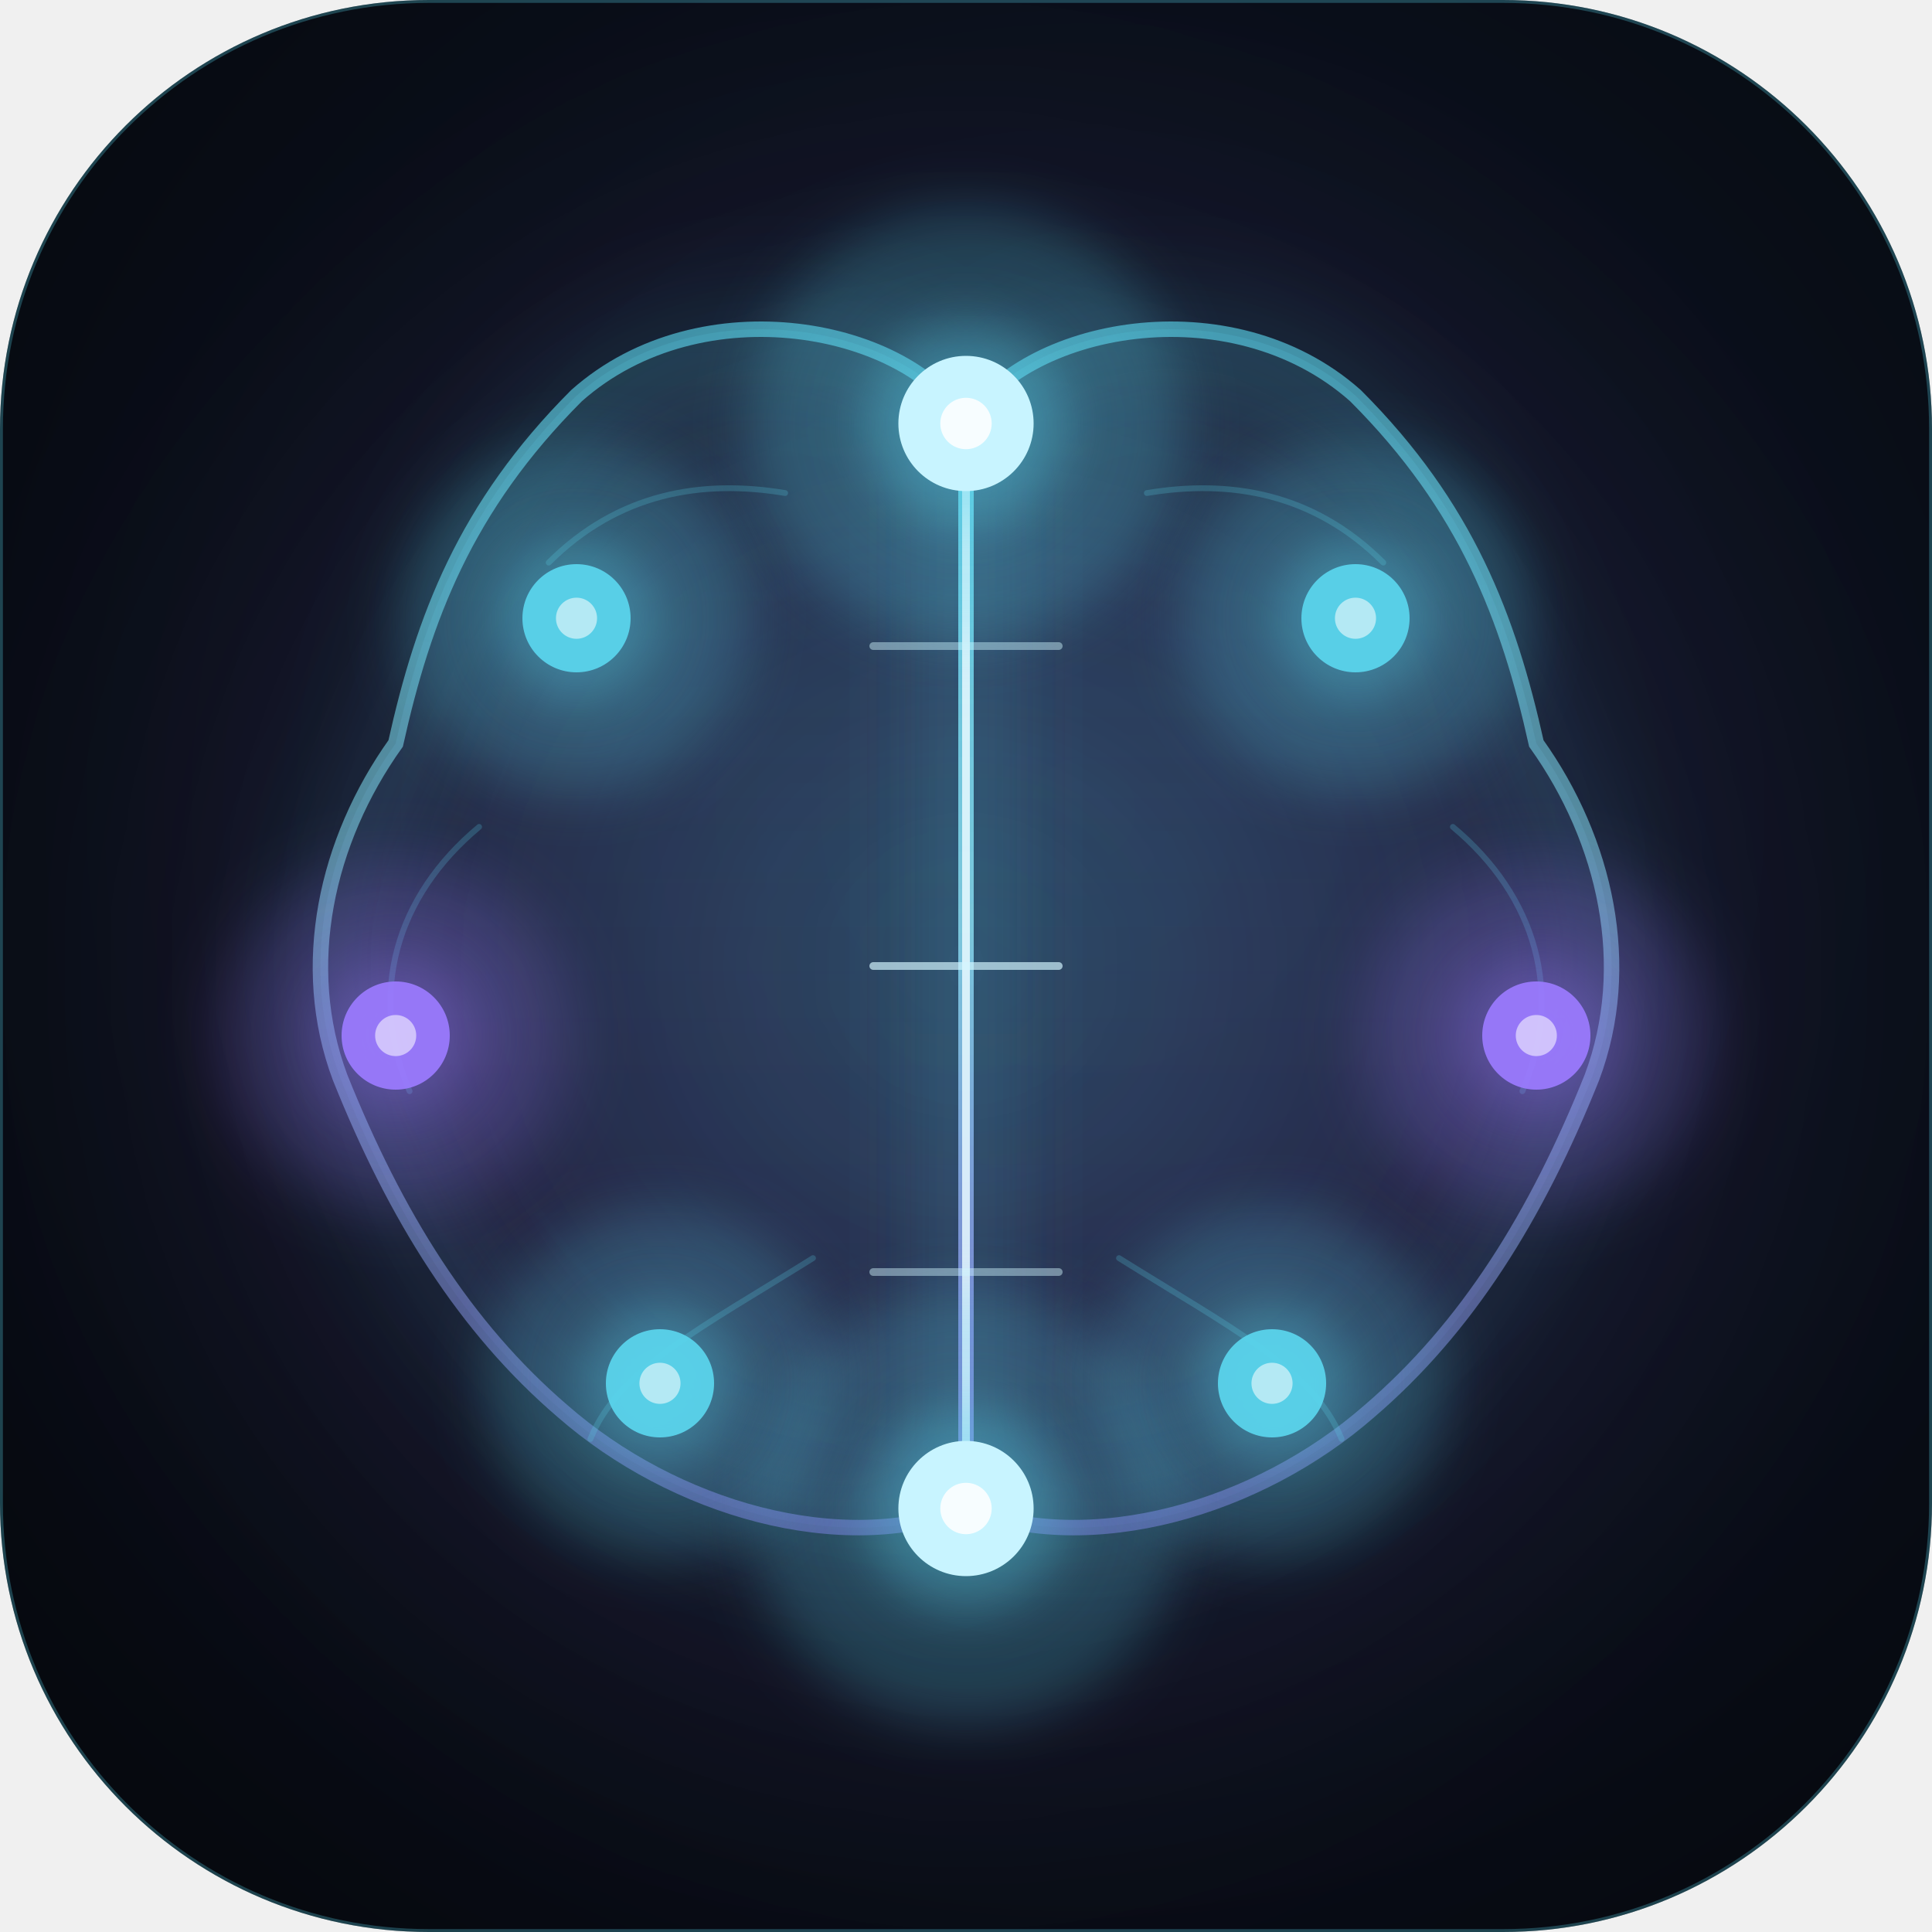
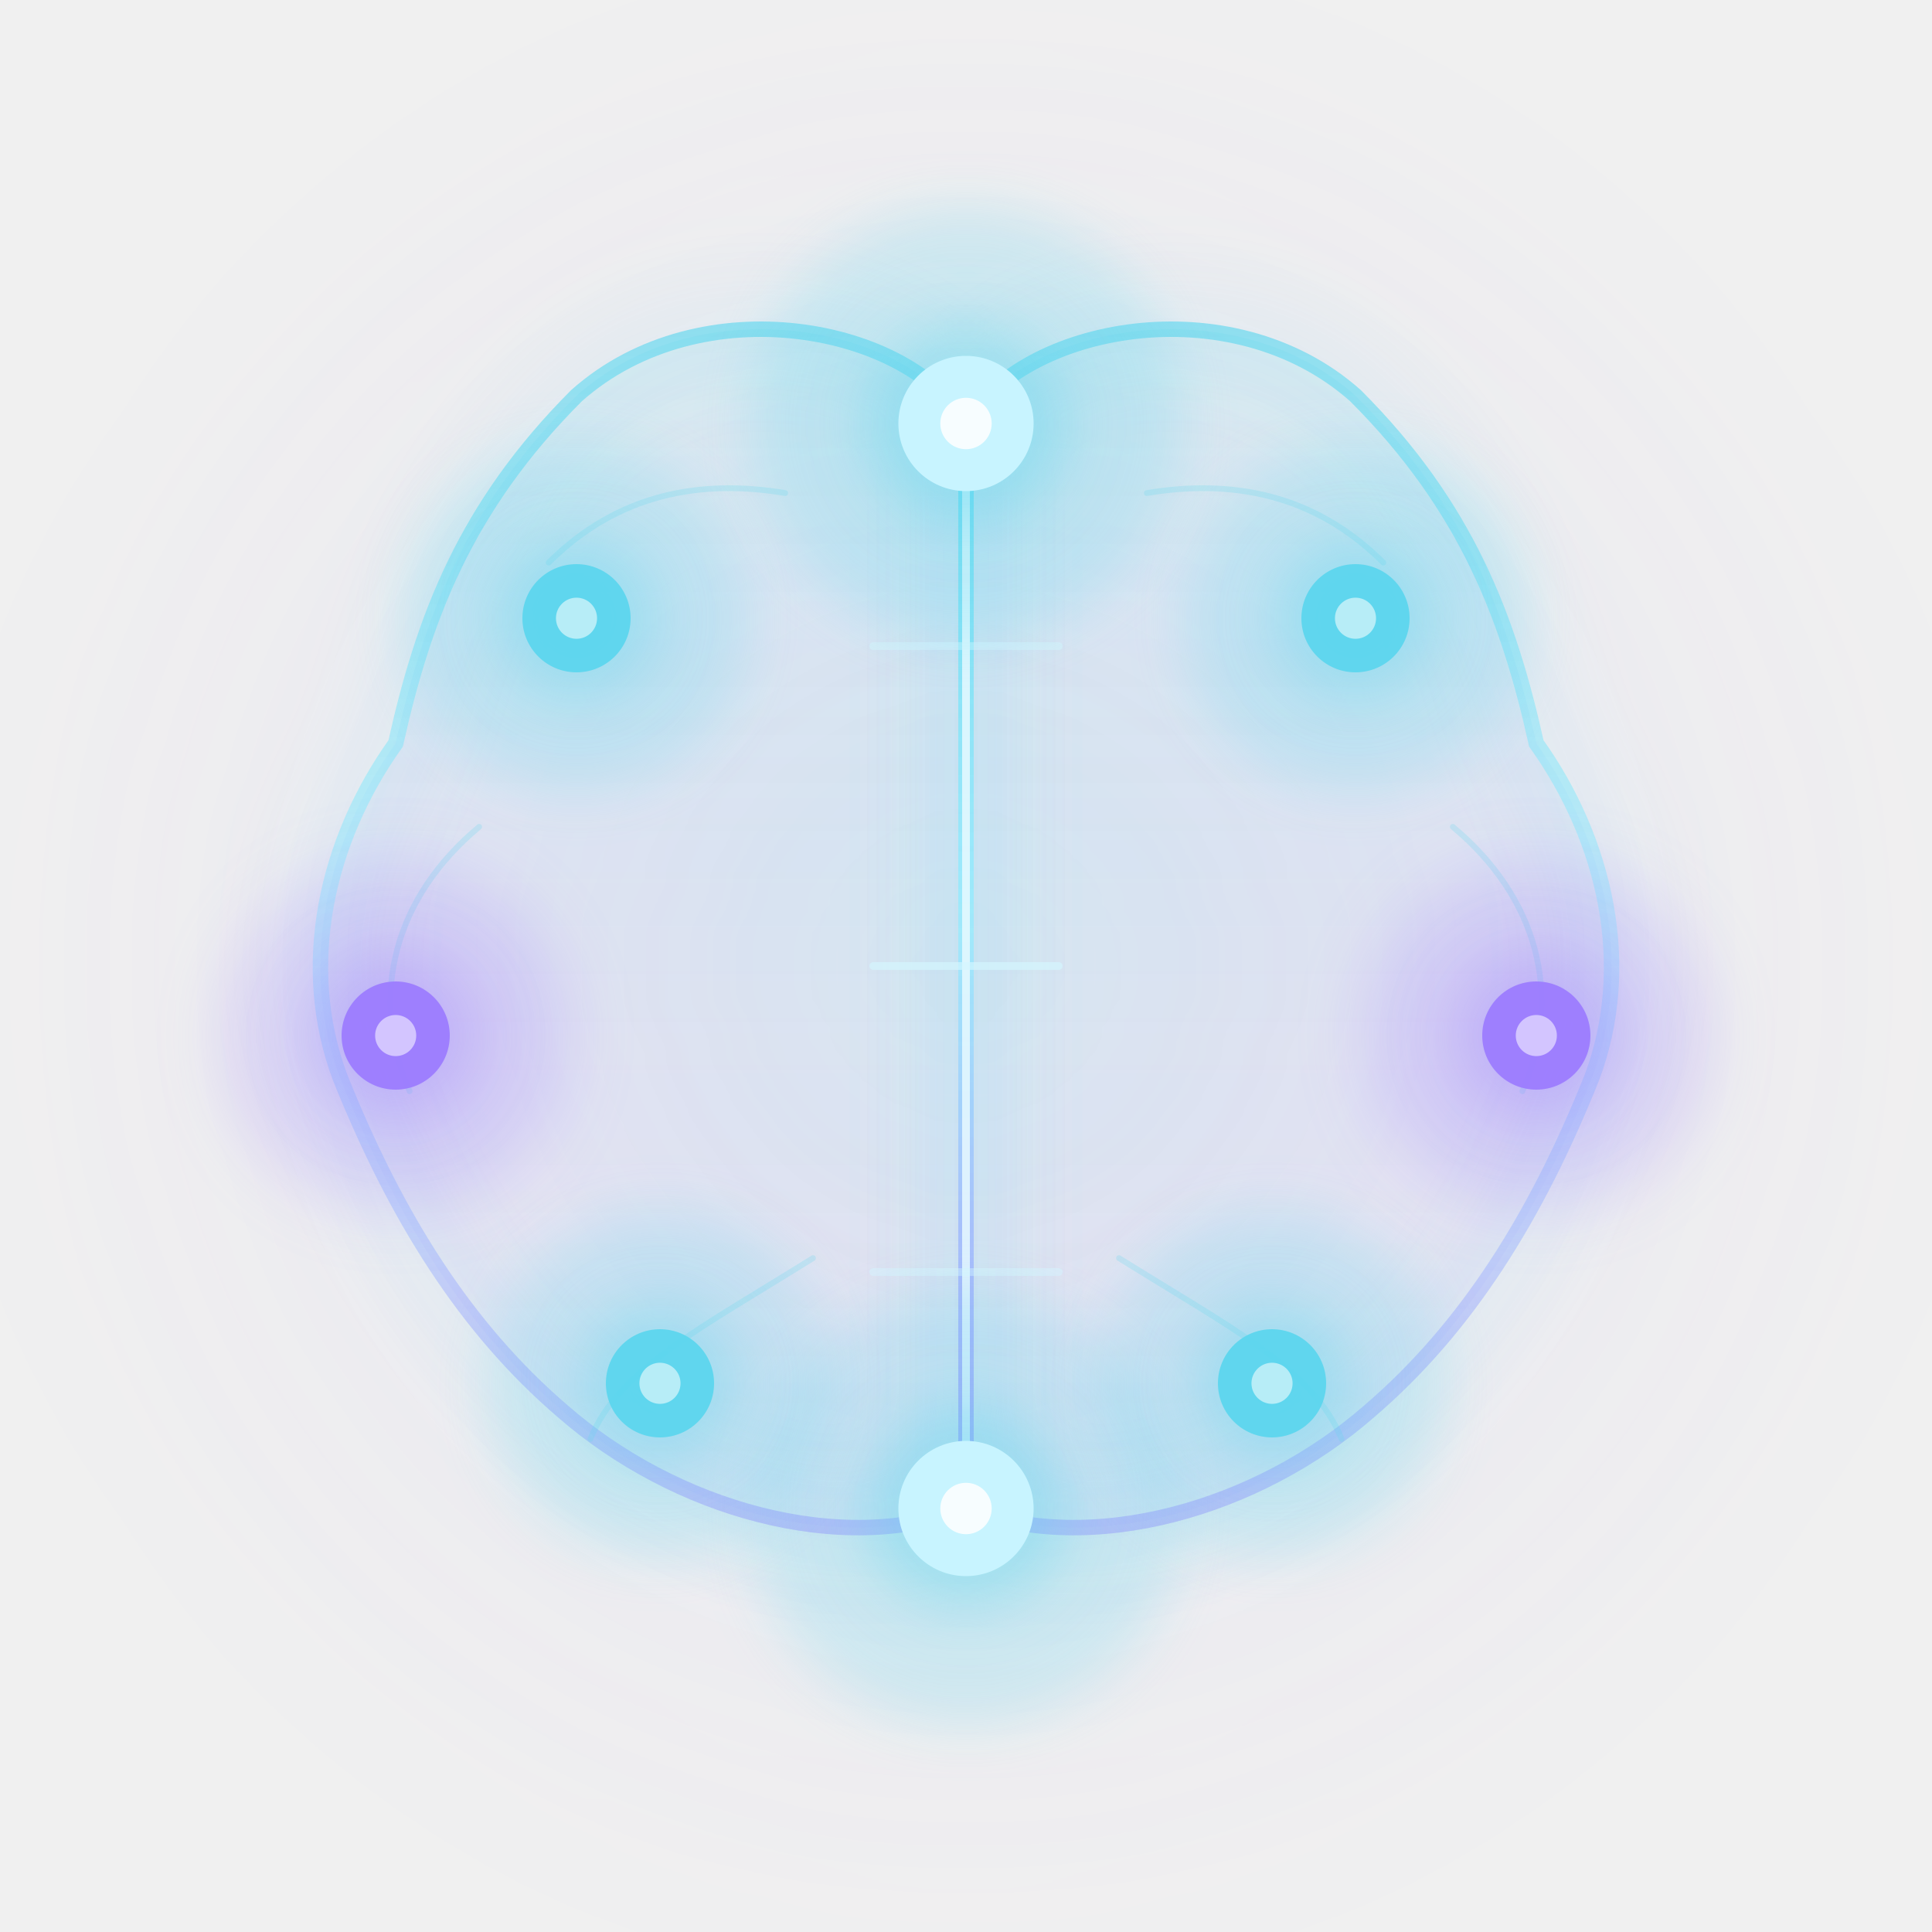
<svg xmlns="http://www.w3.org/2000/svg" viewBox="0 0 512 512" width="512" height="512">
  <defs>
-     <radialGradient id="bfq5r8_bg" cx="56%" cy="42%" r="70%">
-       <stop offset="0%" stop-color="#0e1626" />
-       <stop offset="100%" stop-color="#06090f" />
-     </radialGradient>
-     <filter id="bfq5r8_gc" x="-80%" y="-80%" width="260%" height="260%">
+     <filter id="bwjppp_gc" x="-80%" y="-80%" width="260%" height="260%">
      <feGaussianBlur stdDeviation="7.168" />
    </filter>
-     <filter id="bfq5r8_gc2" x="-120%" y="-120%" width="340%" height="340%">
+     <filter id="bwjppp_gc2" x="-120%" y="-120%" width="340%" height="340%">
      <feGaussianBlur stdDeviation="12.288" />
    </filter>
-     <filter id="bfq5r8_gv" x="-80%" y="-80%" width="260%" height="260%">
+     <filter id="bwjppp_gv" x="-80%" y="-80%" width="260%" height="260%">
      <feGaussianBlur stdDeviation="8.602" />
    </filter>
-     <filter id="bfq5r8_halo" x="-60%" y="-60%" width="220%" height="220%">
-       <feGaussianBlur stdDeviation="28.16" />
+     <filter id="bwjppp_halo" x="-60%" y="-60%" width="220%" height="220%">
+       <feGaussianBlur stdDeviation="22.528" />
    </filter>
-     <filter id="bfq5r8_fiss" x="-200%" y="-30%" width="500%" height="160%">
+     <filter id="bwjppp_fiss" x="-200%" y="-30%" width="500%" height="160%">
      <feGaussianBlur stdDeviation="6.144" />
    </filter>
-     <clipPath id="bfq5r8_clip">
-       <rect width="512" height="512" rx="113.664" ry="113.664" />
-     </clipPath>
-     <linearGradient id="bfq5r8_lf" x1="0%" y1="0%" x2="0%" y2="100%">
+     <linearGradient id="bwjppp_lf" x1="0%" y1="0%" x2="0%" y2="100%">
      <stop offset="0%" stop-color="#5ad6ee" stop-opacity="0.165" />
      <stop offset="100%" stop-color="#9b7bff" stop-opacity="0.066" />
    </linearGradient>
-     <linearGradient id="bfq5r8_ls" x1="0%" y1="0%" x2="0%" y2="100%">
+     <linearGradient id="bwjppp_ls" x1="0%" y1="0%" x2="0%" y2="100%">
      <stop offset="0%" stop-color="#5ad6ee" stop-opacity="0.62" />
      <stop offset="50%" stop-color="#93ecff" stop-opacity="0.496" />
      <stop offset="100%" stop-color="#9b7bff" stop-opacity="0.434" />
    </linearGradient>
-     <radialGradient id="bfq5r8_hg" cx="50%" cy="50%" r="50%">
-       <stop offset="0%" stop-color="#5ad6ee" stop-opacity="0.32" />
-       <stop offset="55%" stop-color="#9b7bff" stop-opacity="0.12" />
+     <radialGradient id="bwjppp_hg" cx="50%" cy="50%" r="50%">
+       <stop offset="0%" stop-color="#5ad6ee" stop-opacity="0.18" />
+       <stop offset="55%" stop-color="#9b7bff" stop-opacity="0.08" />
      <stop offset="100%" stop-color="#9b7bff" stop-opacity="0" />
    </radialGradient>
  </defs>
-   <g clip-path="url(#bfq5r8_clip)">
-     <rect width="512" height="512" fill="url(#bfq5r8_bg)" />
-     <rect width="512" height="512" fill="url(#bfq5r8_hg)" filter="url(#bfq5r8_halo)" opacity="0.85" />
-     <path d="M 256,112.23 C 241.254,86.426 185.958,75.366 152.781,104.858 C 123.29,134.349 112.23,163.84 104.858,197.018 C 86.426,222.822 79.053,256 90.112,285.491 C 104.858,322.355 123.29,351.846 149.094,373.965 C 178.586,399.77 222.822,412.672 256,399.77 Z" fill="url(#bfq5r8_lf)" opacity="0.9" />
-     <path d="M 256,112.23 C 270.746,86.426 326.042,75.366 359.219,104.858 C 388.71,134.349 399.77,163.84 407.142,197.018 C 425.574,222.822 432.947,256 421.888,285.491 C 407.142,322.355 388.71,351.846 362.906,373.965 C 333.414,399.77 289.178,412.672 256,399.77 Z" fill="url(#bfq5r8_lf)" opacity="0.9" />
-     <path d="M 256,112.23 C 241.254,86.426 185.958,75.366 152.781,104.858 C 123.29,134.349 112.23,163.84 104.858,197.018 C 86.426,222.822 79.053,256 90.112,285.491 C 104.858,322.355 123.29,351.846 149.094,373.965 C 178.586,399.77 222.822,412.672 256,399.77 Z" fill="none" stroke="#5ad6ee" stroke-width="10.24" opacity="0.18" filter="url(#bfq5r8_gc2)" />
-     <path d="M 256,112.23 C 270.746,86.426 326.042,75.366 359.219,104.858 C 388.71,134.349 399.77,163.84 407.142,197.018 C 425.574,222.822 432.947,256 421.888,285.491 C 407.142,322.355 388.71,351.846 362.906,373.965 C 333.414,399.77 289.178,412.672 256,399.77 Z" fill="none" stroke="#5ad6ee" stroke-width="10.24" opacity="0.18" filter="url(#bfq5r8_gc2)" />
-     <path d="M 256,112.23 C 241.254,86.426 185.958,75.366 152.781,104.858 C 123.29,134.349 112.23,163.84 104.858,197.018 C 86.426,222.822 79.053,256 90.112,285.491 C 104.858,322.355 123.29,351.846 149.094,373.965 C 178.586,399.77 222.822,412.672 256,399.77 Z" fill="none" stroke="url(#bfq5r8_ls)" stroke-width="4.096" />
-     <path d="M 256,112.23 C 270.746,86.426 326.042,75.366 359.219,104.858 C 388.71,134.349 399.77,163.84 407.142,197.018 C 425.574,222.822 432.947,256 421.888,285.491 C 407.142,322.355 388.71,351.846 362.906,373.965 C 333.414,399.77 289.178,412.672 256,399.77 Z" fill="none" stroke="url(#bfq5r8_ls)" stroke-width="4.096" />
-     <path d="M 208.077,130.662 C 185.958,126.976 163.84,130.662 145.408,149.094" fill="none" stroke="#5ad6ee" stroke-width="1.536" opacity="0.22" stroke-linecap="round" />
-     <path d="M 126.976,219.136 C 104.858,237.568 97.485,263.373 108.544,289.178" fill="none" stroke="#5ad6ee" stroke-width="1.536" opacity="0.22" stroke-linecap="round" />
-     <path d="M 215.45,333.414 C 185.958,351.846 163.84,362.906 156.467,381.338" fill="none" stroke="#5ad6ee" stroke-width="1.536" opacity="0.22" stroke-linecap="round" />
-     <path d="M 303.923,130.662 C 326.042,126.976 348.16,130.662 366.592,149.094" fill="none" stroke="#5ad6ee" stroke-width="1.536" opacity="0.22" stroke-linecap="round" />
-     <path d="M 385.024,219.136 C 407.142,237.568 414.515,263.373 403.456,289.178" fill="none" stroke="#5ad6ee" stroke-width="1.536" opacity="0.22" stroke-linecap="round" />
-     <path d="M 296.55,333.414 C 326.042,351.846 348.16,362.906 355.533,381.338" fill="none" stroke="#5ad6ee" stroke-width="1.536" opacity="0.22" stroke-linecap="round" />
-     <line x1="256" y1="112.23" x2="256" y2="399.77" stroke="#93ecff" stroke-width="6.144" opacity="0.55" stroke-linecap="round" filter="url(#bfq5r8_fiss)" />
-     <line x1="256" y1="112.23" x2="256" y2="399.77" stroke="#e8f9ff" stroke-width="2.048" stroke-linecap="round" opacity="0.85" />
-     <line x1="231.424" y1="171.213" x2="280.576" y2="171.213" stroke="#93ecff" stroke-width="5.12" opacity="0.24" stroke-linecap="round" filter="url(#bfq5r8_gc)" />
-     <line x1="231.424" y1="171.213" x2="280.576" y2="171.213" stroke="#d4f6ff" stroke-width="2.048" opacity="0.45" stroke-linecap="round" />
-     <line x1="231.424" y1="256" x2="280.576" y2="256" stroke="#93ecff" stroke-width="5.12" opacity="0.36" stroke-linecap="round" filter="url(#bfq5r8_gc)" />
-     <line x1="231.424" y1="256" x2="280.576" y2="256" stroke="#d4f6ff" stroke-width="2.048" opacity="0.675" stroke-linecap="round" />
-     <line x1="231.424" y1="337.101" x2="280.576" y2="337.101" stroke="#93ecff" stroke-width="5.12" opacity="0.24" stroke-linecap="round" filter="url(#bfq5r8_gc)" />
-     <line x1="231.424" y1="337.101" x2="280.576" y2="337.101" stroke="#d4f6ff" stroke-width="2.048" opacity="0.45" stroke-linecap="round" />
-     <circle cx="256" cy="112.23" r="57.344" fill="#5ad6ee" opacity="0.22" filter="url(#bfq5r8_gc)" />
-     <circle cx="256" cy="112.23" r="26.88" fill="#5ad6ee" opacity="0.35" filter="url(#bfq5r8_gc)" />
-     <circle cx="256" cy="112.23" r="17.92" fill="#c8f4ff" opacity="1" />
-     <circle cx="256" cy="112.23" r="6.81" fill="white" opacity="0.85" />
-     <circle cx="256" cy="399.77" r="57.344" fill="#5ad6ee" opacity="0.22" filter="url(#bfq5r8_gc)" />
-     <circle cx="256" cy="399.77" r="26.88" fill="#5ad6ee" opacity="0.35" filter="url(#bfq5r8_gc)" />
-     <circle cx="256" cy="399.77" r="17.92" fill="#c8f4ff" opacity="1" />
-     <circle cx="256" cy="399.77" r="6.81" fill="white" opacity="0.85" />
-     <circle cx="152.781" cy="163.84" r="45.875" fill="#5ad6ee" opacity="0.22" filter="url(#bfq5r8_gc)" />
-     <circle cx="152.781" cy="163.84" r="21.504" fill="#5ad6ee" opacity="0.35" filter="url(#bfq5r8_gc)" />
-     <circle cx="152.781" cy="163.84" r="14.336" fill="#5ad6ee" opacity="0.92" />
-     <circle cx="152.781" cy="163.84" r="5.448" fill="white" opacity="0.55" />
-     <circle cx="104.858" cy="274.432" r="45.875" fill="#9b7bff" opacity="0.22" filter="url(#bfq5r8_gv)" />
-     <circle cx="104.858" cy="274.432" r="21.504" fill="#9b7bff" opacity="0.35" filter="url(#bfq5r8_gv)" />
-     <circle cx="104.858" cy="274.432" r="14.336" fill="#9b7bff" opacity="0.92" />
-     <circle cx="104.858" cy="274.432" r="5.448" fill="white" opacity="0.55" />
-     <circle cx="174.899" cy="366.592" r="45.875" fill="#5ad6ee" opacity="0.22" filter="url(#bfq5r8_gc)" />
-     <circle cx="174.899" cy="366.592" r="21.504" fill="#5ad6ee" opacity="0.35" filter="url(#bfq5r8_gc)" />
-     <circle cx="174.899" cy="366.592" r="14.336" fill="#5ad6ee" opacity="0.92" />
-     <circle cx="174.899" cy="366.592" r="5.448" fill="white" opacity="0.55" />
-     <circle cx="359.219" cy="163.84" r="45.875" fill="#5ad6ee" opacity="0.22" filter="url(#bfq5r8_gc)" />
-     <circle cx="359.219" cy="163.84" r="21.504" fill="#5ad6ee" opacity="0.35" filter="url(#bfq5r8_gc)" />
-     <circle cx="359.219" cy="163.84" r="14.336" fill="#5ad6ee" opacity="0.92" />
-     <circle cx="359.219" cy="163.84" r="5.448" fill="white" opacity="0.55" />
-     <circle cx="407.142" cy="274.432" r="45.875" fill="#9b7bff" opacity="0.22" filter="url(#bfq5r8_gv)" />
-     <circle cx="407.142" cy="274.432" r="21.504" fill="#9b7bff" opacity="0.35" filter="url(#bfq5r8_gv)" />
-     <circle cx="407.142" cy="274.432" r="14.336" fill="#9b7bff" opacity="0.92" />
-     <circle cx="407.142" cy="274.432" r="5.448" fill="white" opacity="0.55" />
-     <circle cx="337.101" cy="366.592" r="45.875" fill="#5ad6ee" opacity="0.22" filter="url(#bfq5r8_gc)" />
-     <circle cx="337.101" cy="366.592" r="21.504" fill="#5ad6ee" opacity="0.35" filter="url(#bfq5r8_gc)" />
-     <circle cx="337.101" cy="366.592" r="14.336" fill="#5ad6ee" opacity="0.92" />
-     <circle cx="337.101" cy="366.592" r="5.448" fill="white" opacity="0.55" />
-     <rect width="512" height="512" rx="113.664" ry="113.664" fill="none" stroke="#5ad6ee" stroke-width="1.536" opacity="0.28" />
-   </g>
+   <rect width="512" height="512" fill="url(#bwjppp_hg)" filter="url(#bwjppp_halo)" opacity="0.7" />
+   <path d="M 256,112.23 C 241.254,86.426 185.958,75.366 152.781,104.858 C 123.29,134.349 112.23,163.84 104.858,197.018 C 86.426,222.822 79.053,256 90.112,285.491 C 104.858,322.355 123.29,351.846 149.094,373.965 C 178.586,399.77 222.822,412.672 256,399.77 Z" fill="url(#bwjppp_lf)" opacity="0.9" />
+   <path d="M 256,112.23 C 270.746,86.426 326.042,75.366 359.219,104.858 C 388.71,134.349 399.77,163.84 407.142,197.018 C 425.574,222.822 432.947,256 421.888,285.491 C 407.142,322.355 388.71,351.846 362.906,373.965 C 333.414,399.77 289.178,412.672 256,399.77 Z" fill="url(#bwjppp_lf)" opacity="0.9" />
+   <path d="M 256,112.23 C 241.254,86.426 185.958,75.366 152.781,104.858 C 123.29,134.349 112.23,163.84 104.858,197.018 C 86.426,222.822 79.053,256 90.112,285.491 C 104.858,322.355 123.29,351.846 149.094,373.965 C 178.586,399.77 222.822,412.672 256,399.77 Z" fill="none" stroke="#5ad6ee" stroke-width="10.24" opacity="0.18" filter="url(#bwjppp_gc2)" />
+   <path d="M 256,112.23 C 270.746,86.426 326.042,75.366 359.219,104.858 C 388.71,134.349 399.77,163.84 407.142,197.018 C 425.574,222.822 432.947,256 421.888,285.491 C 407.142,322.355 388.71,351.846 362.906,373.965 C 333.414,399.77 289.178,412.672 256,399.77 Z" fill="none" stroke="#5ad6ee" stroke-width="10.24" opacity="0.18" filter="url(#bwjppp_gc2)" />
+   <path d="M 256,112.23 C 241.254,86.426 185.958,75.366 152.781,104.858 C 123.29,134.349 112.23,163.84 104.858,197.018 C 86.426,222.822 79.053,256 90.112,285.491 C 104.858,322.355 123.29,351.846 149.094,373.965 C 178.586,399.77 222.822,412.672 256,399.77 Z" fill="none" stroke="url(#bwjppp_ls)" stroke-width="4.096" />
+   <path d="M 256,112.23 C 270.746,86.426 326.042,75.366 359.219,104.858 C 388.71,134.349 399.77,163.84 407.142,197.018 C 425.574,222.822 432.947,256 421.888,285.491 C 407.142,322.355 388.71,351.846 362.906,373.965 C 333.414,399.77 289.178,412.672 256,399.77 Z" fill="none" stroke="url(#bwjppp_ls)" stroke-width="4.096" />
+   <path d="M 208.077,130.662 C 185.958,126.976 163.84,130.662 145.408,149.094" fill="none" stroke="#5ad6ee" stroke-width="1.536" opacity="0.22" stroke-linecap="round" />
+   <path d="M 126.976,219.136 C 104.858,237.568 97.485,263.373 108.544,289.178" fill="none" stroke="#5ad6ee" stroke-width="1.536" opacity="0.22" stroke-linecap="round" />
+   <path d="M 215.45,333.414 C 185.958,351.846 163.84,362.906 156.467,381.338" fill="none" stroke="#5ad6ee" stroke-width="1.536" opacity="0.22" stroke-linecap="round" />
+   <path d="M 303.923,130.662 C 326.042,126.976 348.16,130.662 366.592,149.094" fill="none" stroke="#5ad6ee" stroke-width="1.536" opacity="0.22" stroke-linecap="round" />
+   <path d="M 385.024,219.136 C 407.142,237.568 414.515,263.373 403.456,289.178" fill="none" stroke="#5ad6ee" stroke-width="1.536" opacity="0.22" stroke-linecap="round" />
+   <path d="M 296.55,333.414 C 326.042,351.846 348.16,362.906 355.533,381.338" fill="none" stroke="#5ad6ee" stroke-width="1.536" opacity="0.22" stroke-linecap="round" />
+   <line x1="256" y1="112.23" x2="256" y2="399.77" stroke="#93ecff" stroke-width="6.144" opacity="0.55" stroke-linecap="round" filter="url(#bwjppp_fiss)" />
+   <line x1="256" y1="112.23" x2="256" y2="399.77" stroke="#e8f9ff" stroke-width="2.048" stroke-linecap="round" opacity="0.85" />
+   <line x1="231.424" y1="171.213" x2="280.576" y2="171.213" stroke="#93ecff" stroke-width="5.12" opacity="0.24" stroke-linecap="round" filter="url(#bwjppp_gc)" />
+   <line x1="231.424" y1="171.213" x2="280.576" y2="171.213" stroke="#d4f6ff" stroke-width="2.048" opacity="0.45" stroke-linecap="round" />
+   <line x1="231.424" y1="256" x2="280.576" y2="256" stroke="#93ecff" stroke-width="5.12" opacity="0.36" stroke-linecap="round" filter="url(#bwjppp_gc)" />
+   <line x1="231.424" y1="256" x2="280.576" y2="256" stroke="#d4f6ff" stroke-width="2.048" opacity="0.675" stroke-linecap="round" />
+   <line x1="231.424" y1="337.101" x2="280.576" y2="337.101" stroke="#93ecff" stroke-width="5.12" opacity="0.24" stroke-linecap="round" filter="url(#bwjppp_gc)" />
+   <line x1="231.424" y1="337.101" x2="280.576" y2="337.101" stroke="#d4f6ff" stroke-width="2.048" opacity="0.45" stroke-linecap="round" />
+   <circle cx="256" cy="112.23" r="57.344" fill="#5ad6ee" opacity="0.22" filter="url(#bwjppp_gc)" />
+   <circle cx="256" cy="112.23" r="26.88" fill="#5ad6ee" opacity="0.35" filter="url(#bwjppp_gc)" />
+   <circle cx="256" cy="112.23" r="17.92" fill="#c8f4ff" opacity="1" />
+   <circle cx="256" cy="112.23" r="6.81" fill="white" opacity="0.85" />
+   <circle cx="256" cy="399.77" r="57.344" fill="#5ad6ee" opacity="0.22" filter="url(#bwjppp_gc)" />
+   <circle cx="256" cy="399.77" r="26.88" fill="#5ad6ee" opacity="0.35" filter="url(#bwjppp_gc)" />
+   <circle cx="256" cy="399.77" r="17.92" fill="#c8f4ff" opacity="1" />
+   <circle cx="256" cy="399.77" r="6.81" fill="white" opacity="0.85" />
+   <circle cx="152.781" cy="163.84" r="45.875" fill="#5ad6ee" opacity="0.22" filter="url(#bwjppp_gc)" />
+   <circle cx="152.781" cy="163.84" r="21.504" fill="#5ad6ee" opacity="0.35" filter="url(#bwjppp_gc)" />
+   <circle cx="152.781" cy="163.84" r="14.336" fill="#5ad6ee" opacity="0.92" />
+   <circle cx="152.781" cy="163.84" r="5.448" fill="white" opacity="0.55" />
+   <circle cx="104.858" cy="274.432" r="45.875" fill="#9b7bff" opacity="0.22" filter="url(#bwjppp_gv)" />
+   <circle cx="104.858" cy="274.432" r="21.504" fill="#9b7bff" opacity="0.35" filter="url(#bwjppp_gv)" />
+   <circle cx="104.858" cy="274.432" r="14.336" fill="#9b7bff" opacity="0.92" />
+   <circle cx="104.858" cy="274.432" r="5.448" fill="white" opacity="0.55" />
+   <circle cx="174.899" cy="366.592" r="45.875" fill="#5ad6ee" opacity="0.22" filter="url(#bwjppp_gc)" />
+   <circle cx="174.899" cy="366.592" r="21.504" fill="#5ad6ee" opacity="0.35" filter="url(#bwjppp_gc)" />
+   <circle cx="174.899" cy="366.592" r="14.336" fill="#5ad6ee" opacity="0.92" />
+   <circle cx="174.899" cy="366.592" r="5.448" fill="white" opacity="0.55" />
+   <circle cx="359.219" cy="163.84" r="45.875" fill="#5ad6ee" opacity="0.22" filter="url(#bwjppp_gc)" />
+   <circle cx="359.219" cy="163.84" r="21.504" fill="#5ad6ee" opacity="0.35" filter="url(#bwjppp_gc)" />
+   <circle cx="359.219" cy="163.84" r="14.336" fill="#5ad6ee" opacity="0.92" />
+   <circle cx="359.219" cy="163.84" r="5.448" fill="white" opacity="0.55" />
+   <circle cx="407.142" cy="274.432" r="45.875" fill="#9b7bff" opacity="0.22" filter="url(#bwjppp_gv)" />
+   <circle cx="407.142" cy="274.432" r="21.504" fill="#9b7bff" opacity="0.35" filter="url(#bwjppp_gv)" />
+   <circle cx="407.142" cy="274.432" r="14.336" fill="#9b7bff" opacity="0.92" />
+   <circle cx="407.142" cy="274.432" r="5.448" fill="white" opacity="0.55" />
+   <circle cx="337.101" cy="366.592" r="45.875" fill="#5ad6ee" opacity="0.22" filter="url(#bwjppp_gc)" />
+   <circle cx="337.101" cy="366.592" r="21.504" fill="#5ad6ee" opacity="0.35" filter="url(#bwjppp_gc)" />
+   <circle cx="337.101" cy="366.592" r="14.336" fill="#5ad6ee" opacity="0.92" />
+   <circle cx="337.101" cy="366.592" r="5.448" fill="white" opacity="0.55" />
</svg>
